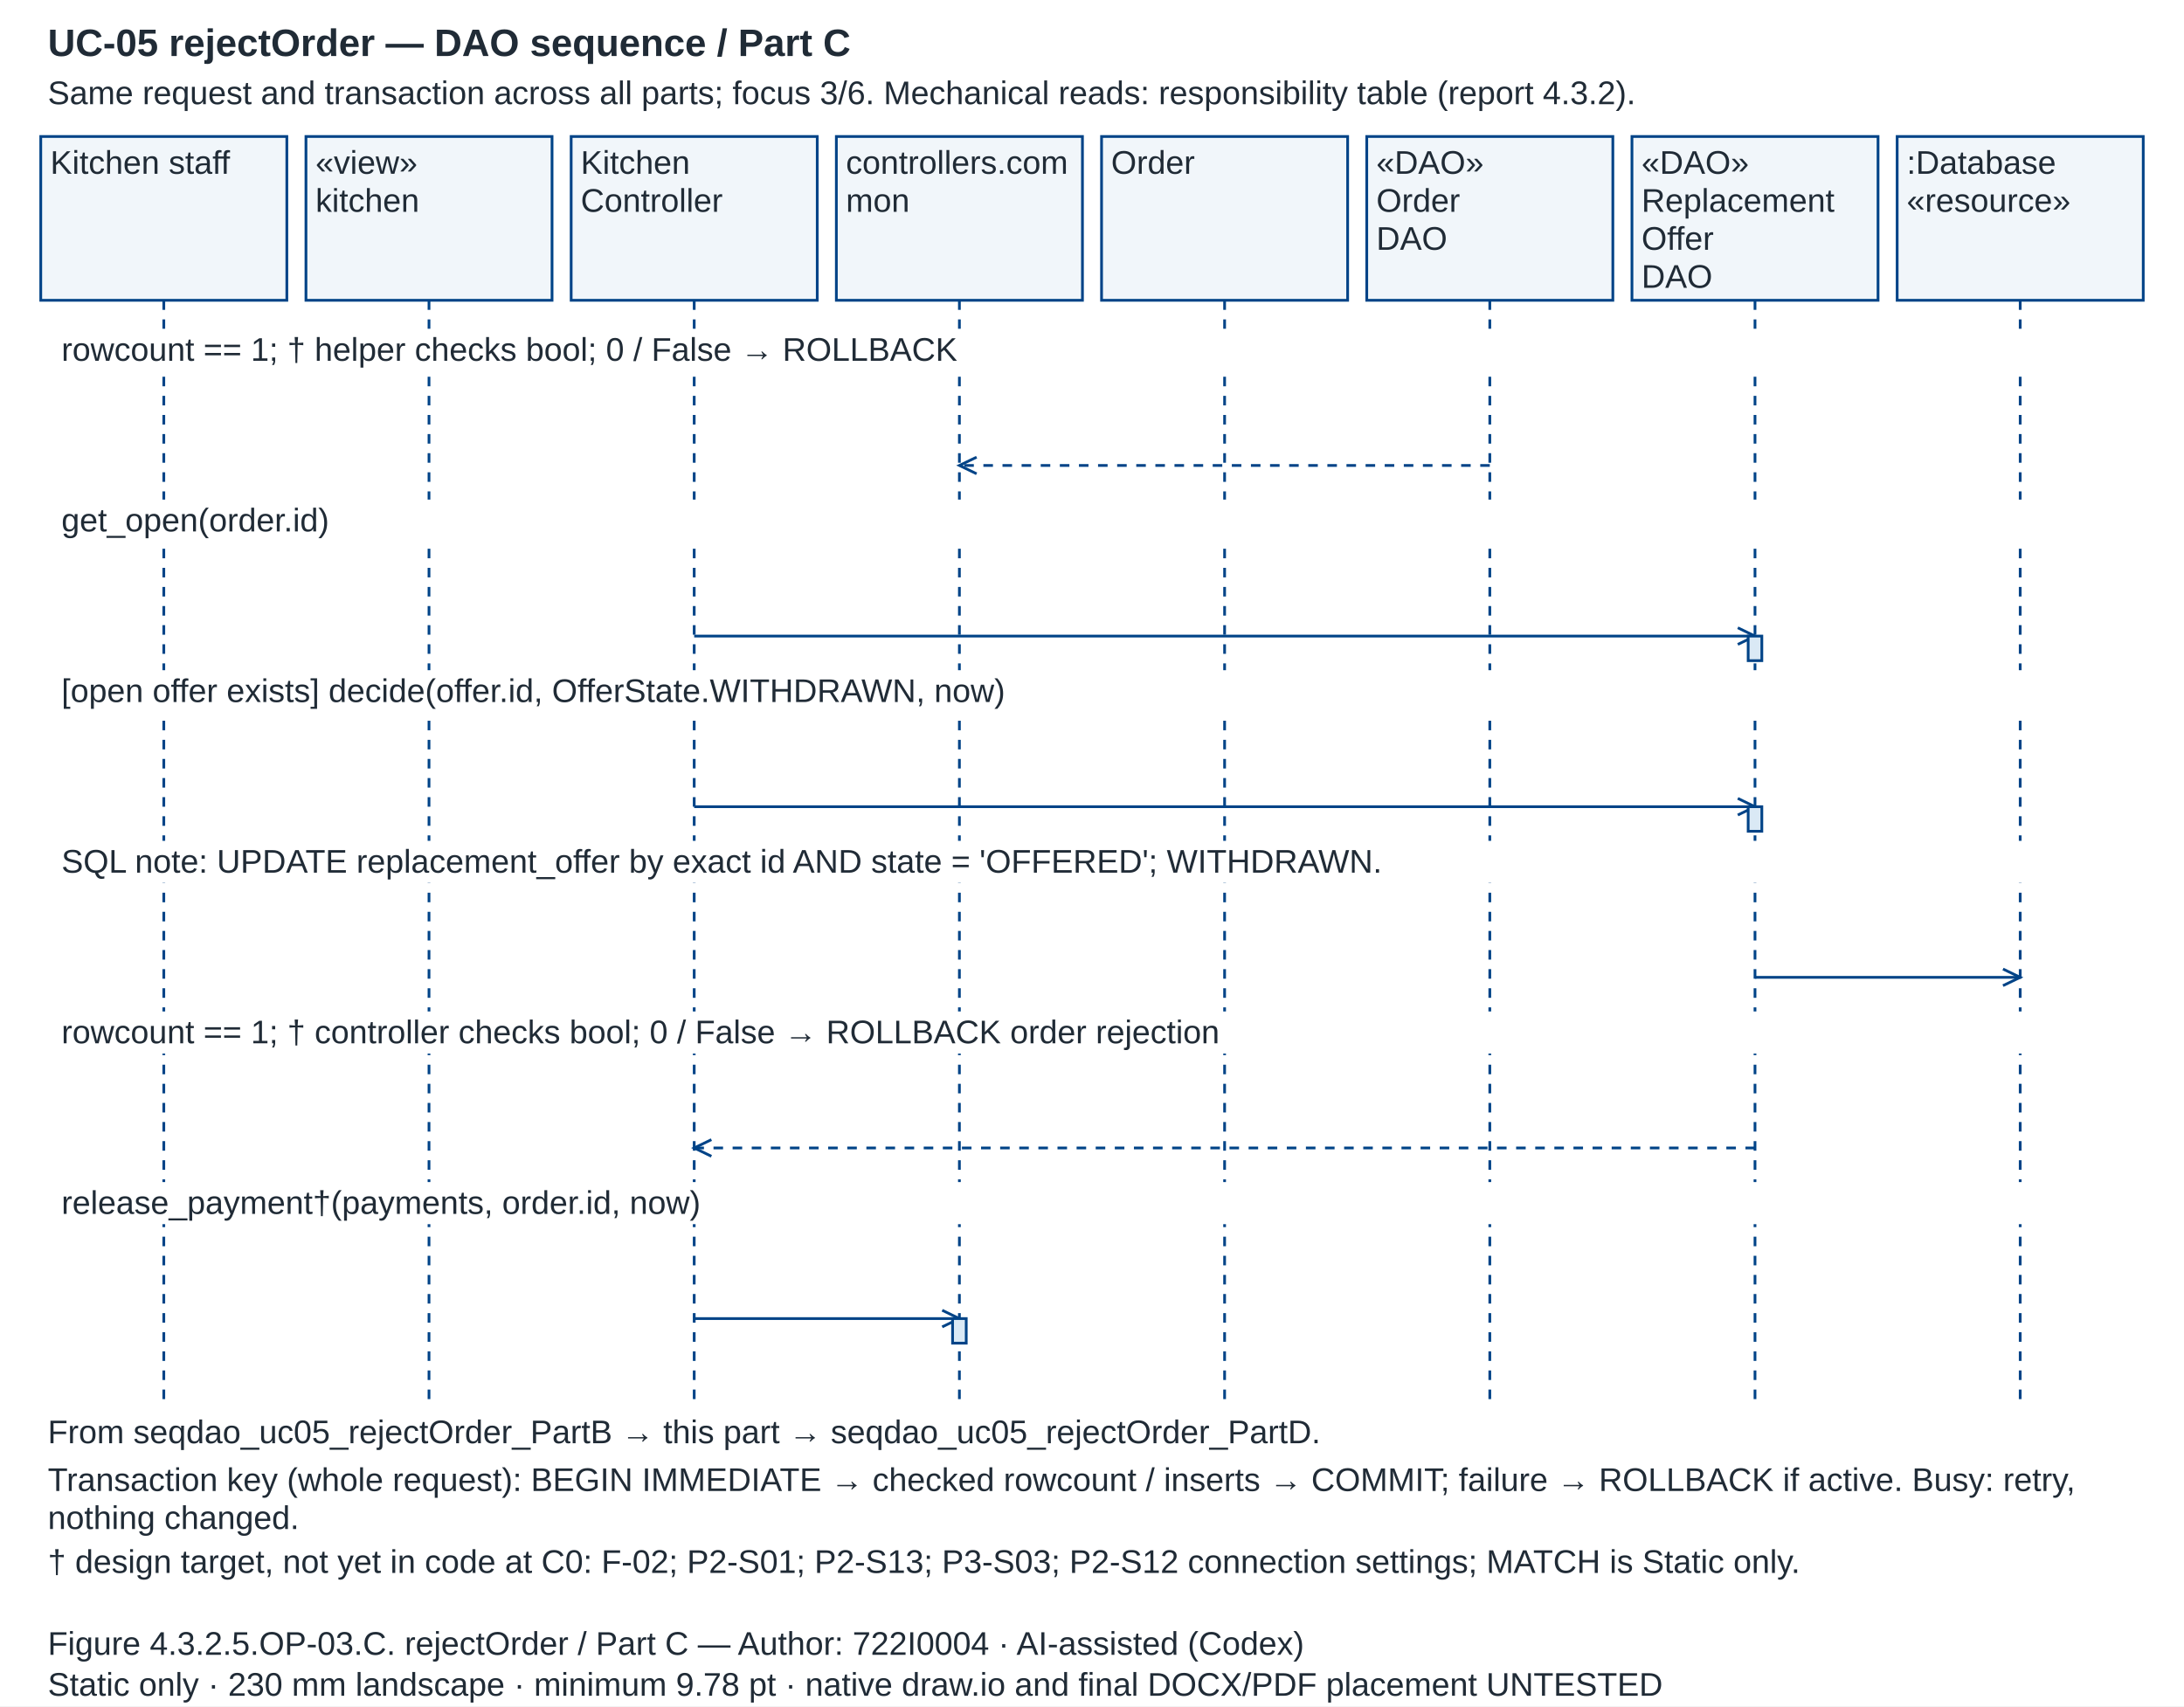
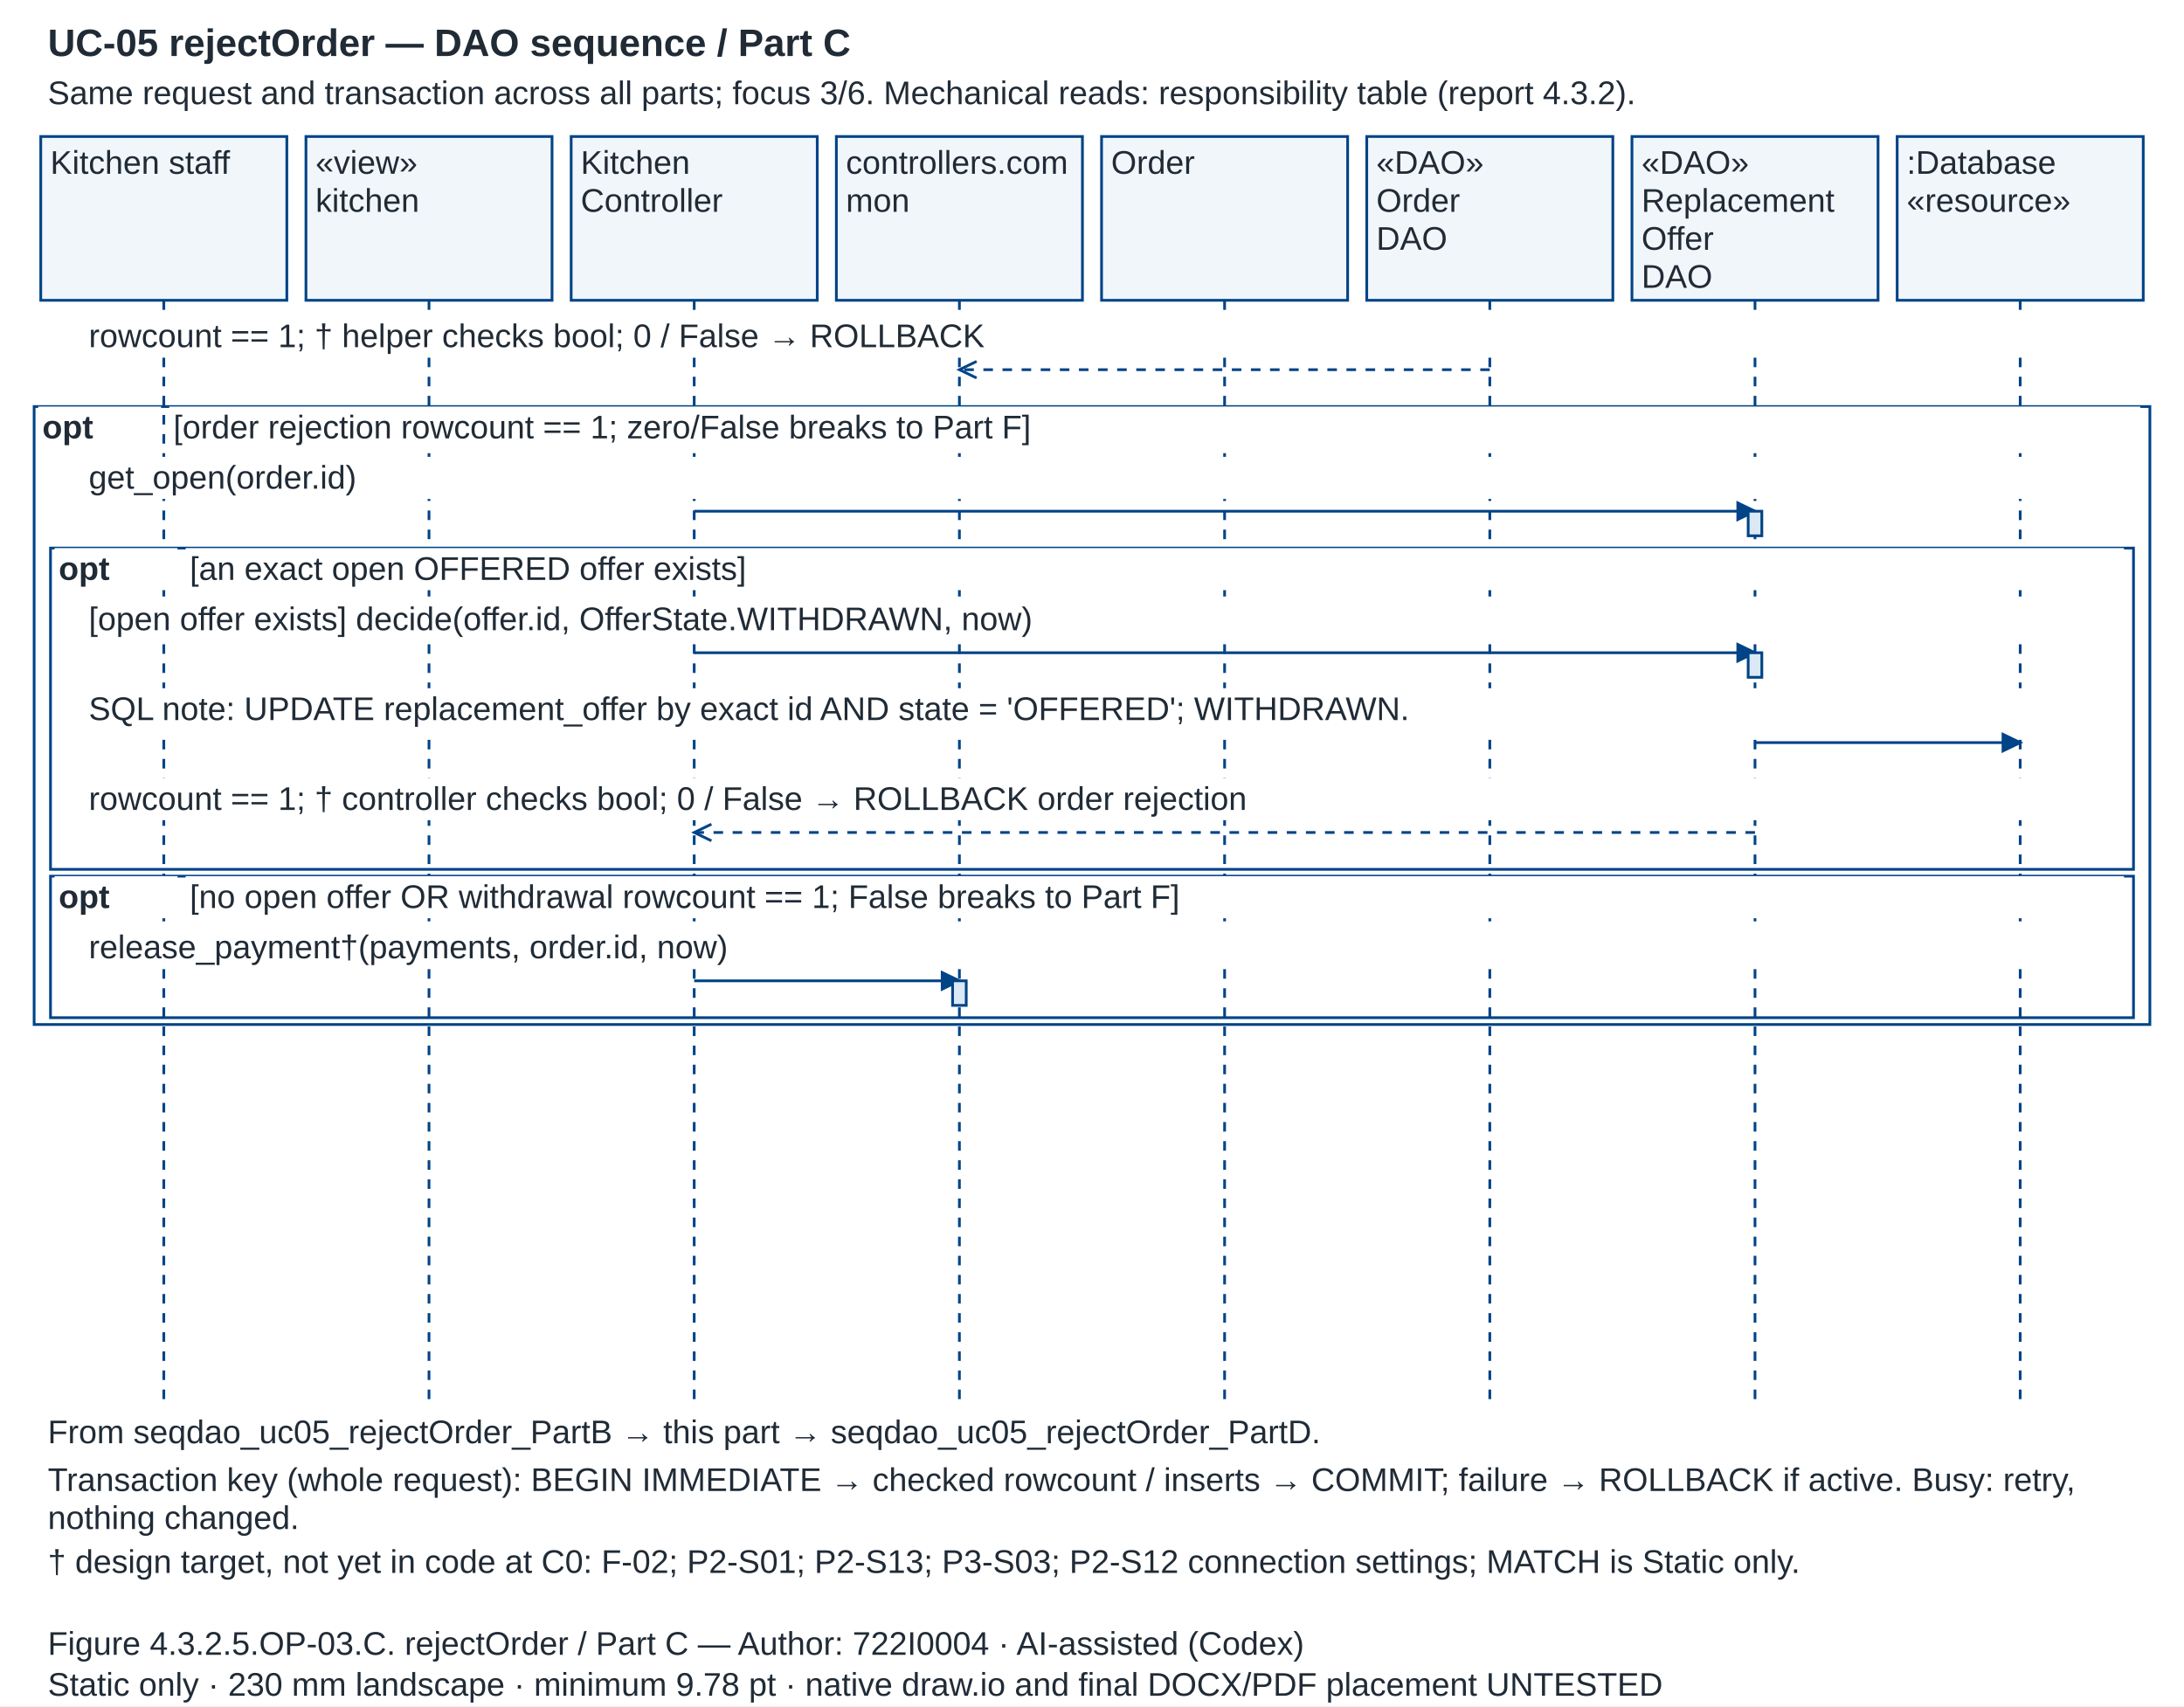
<svg xmlns="http://www.w3.org/2000/svg" width="1600" height="1250" viewBox="0 0 1600 1250">
  <rect width="100%" height="100%" fill="white" />
  <text x="35" y="41.04" font-family="Arial" font-size="28" font-weight="bold" fill="#202B36">UC-05 rejectOrder — DAO sequence / Part C</text>
  <text x="35" y="76.32" font-family="Arial" font-size="24" font-weight="normal" fill="#202B36">Same request and transaction across all parts; focus 3/6. Mechanical reads: responsibility table (report 4.3.2).</text>
+   <rect data-fragment-id="fragment_seqdao_uc05_rejectOrder_PartC_1" x="25" y="297.84" width="1550" height="452.72" fill="none" stroke="#004387" stroke-width="2" />
+   <rect data-fragment-id="fragment_seqdao_uc05_rejectOrder_PartC_2" x="37" y="401.52" width="1526" height="235.36" fill="none" stroke="#004387" stroke-width="2" />
+   <rect data-fragment-id="fragment_seqdao_uc05_rejectOrder_PartC_3" x="37" y="641.88" width="1526" height="103.68" fill="none" stroke="#004387" stroke-width="2" />
  <rect x="29.857" y="100" width="180.286" height="120" stroke="#004387" fill="#F1F6FA" stroke-width="2" />
  <text x="36.857" y="127.32" font-family="Arial" font-size="24" font-weight="normal" fill="#202B36">Kitchen staff</text>
-   <polyline points="120.0,220 120.0,1030" fill="none" stroke="#004387" stroke-width="2" stroke-dasharray="7 7" />
+   <polyline points="120.0,220 120.0,1026" fill="none" stroke="#004387" stroke-width="2" stroke-dasharray="7 7" />
  <rect x="224.143" y="100" width="180.286" height="120" stroke="#004387" fill="#F1F6FA" stroke-width="2" />
  <text x="231.143" y="127.32" font-family="Arial" font-size="24" font-weight="normal" fill="#202B36">«view»</text>
  <text x="231.143" y="155.16" font-family="Arial" font-size="24" font-weight="normal" fill="#202B36">kitchen</text>
-   <polyline points="314.286,220 314.286,1030" fill="none" stroke="#004387" stroke-width="2" stroke-dasharray="7 7" />
+   <polyline points="314.286,220 314.286,1026" fill="none" stroke="#004387" stroke-width="2" stroke-dasharray="7 7" />
  <rect x="418.429" y="100" width="180.286" height="120" stroke="#004387" fill="#F1F6FA" stroke-width="2" />
  <text x="425.429" y="127.32" font-family="Arial" font-size="24" font-weight="normal" fill="#202B36">Kitchen</text>
  <text x="425.429" y="155.16" font-family="Arial" font-size="24" font-weight="normal" fill="#202B36">Controller</text>
-   <polyline points="508.571,220 508.571,1030" fill="none" stroke="#004387" stroke-width="2" stroke-dasharray="7 7" />
+   <polyline points="508.571,220 508.571,1026" fill="none" stroke="#004387" stroke-width="2" stroke-dasharray="7 7" />
  <rect x="612.714" y="100" width="180.286" height="120" stroke="#004387" fill="#F1F6FA" stroke-width="2" />
  <text x="619.714" y="127.32" font-family="Arial" font-size="24" font-weight="normal" fill="#202B36">controllers.com</text>
  <text x="619.714" y="155.16" font-family="Arial" font-size="24" font-weight="normal" fill="#202B36">mon</text>
-   <polyline points="702.857,220 702.857,1030" fill="none" stroke="#004387" stroke-width="2" stroke-dasharray="7 7" />
+   <polyline points="702.857,220 702.857,1026" fill="none" stroke="#004387" stroke-width="2" stroke-dasharray="7 7" />
  <rect x="807.0" y="100" width="180.286" height="120" stroke="#004387" fill="#F1F6FA" stroke-width="2" />
  <text x="814.0" y="127.32" font-family="Arial" font-size="24" font-weight="normal" fill="#202B36">Order</text>
-   <polyline points="897.143,220 897.143,1030" fill="none" stroke="#004387" stroke-width="2" stroke-dasharray="7 7" />
+   <polyline points="897.143,220 897.143,1026" fill="none" stroke="#004387" stroke-width="2" stroke-dasharray="7 7" />
  <rect x="1001.286" y="100" width="180.286" height="120" stroke="#004387" fill="#F1F6FA" stroke-width="2" />
  <text x="1008.286" y="127.32" font-family="Arial" font-size="24" font-weight="normal" fill="#202B36">«DAO»</text>
  <text x="1008.286" y="155.16" font-family="Arial" font-size="24" font-weight="normal" fill="#202B36">Order</text>
  <text x="1008.286" y="183.0" font-family="Arial" font-size="24" font-weight="normal" fill="#202B36">DAO</text>
-   <polyline points="1091.429,220 1091.429,1030" fill="none" stroke="#004387" stroke-width="2" stroke-dasharray="7 7" />
+   <polyline points="1091.429,220 1091.429,1026" fill="none" stroke="#004387" stroke-width="2" stroke-dasharray="7 7" />
  <rect x="1195.571" y="100" width="180.286" height="120" stroke="#004387" fill="#F1F6FA" stroke-width="2" />
  <text x="1202.571" y="127.32" font-family="Arial" font-size="24" font-weight="normal" fill="#202B36">«DAO»</text>
  <text x="1202.571" y="155.16" font-family="Arial" font-size="24" font-weight="normal" fill="#202B36">Replacement</text>
  <text x="1202.571" y="183.0" font-family="Arial" font-size="24" font-weight="normal" fill="#202B36">Offer</text>
  <text x="1202.571" y="210.84" font-family="Arial" font-size="24" font-weight="normal" fill="#202B36">DAO</text>
-   <polyline points="1285.714,220 1285.714,1030" fill="none" stroke="#004387" stroke-width="2" stroke-dasharray="7 7" />
+   <polyline points="1285.714,220 1285.714,1026" fill="none" stroke="#004387" stroke-width="2" stroke-dasharray="7 7" />
  <rect x="1389.857" y="100" width="180.286" height="120" stroke="#004387" fill="#F1F6FA" stroke-width="2" />
  <text x="1396.857" y="127.32" font-family="Arial" font-size="24" font-weight="normal" fill="#202B36">:Database</text>
  <text x="1396.857" y="155.16" font-family="Arial" font-size="24" font-weight="normal" fill="#202B36">«resource»</text>
-   <polyline points="1480.0,220 1480.0,1030" fill="none" stroke="#004387" stroke-width="2" stroke-dasharray="7 7" />
-   <rect x="42" y="241" width="1516" height="30.84" fill="white" />
-   <text x="45" y="264.32" font-family="Arial" font-size="24" font-weight="normal" fill="#202B36">rowcount == 1; † helper checks bool; 0 / False → ROLLBACK</text>
-   <polyline points="1091.429,341 702.857,341" fill="none" stroke="#004387" stroke-width="2" stroke-dasharray="7 7" />
-   <polyline points="715.463,334.91 702.857,341 715.463,347.09" fill="none" stroke="#004387" stroke-width="2" />
-   <rect x="42" y="366" width="1516" height="30.84" fill="white" />
-   <text x="45" y="389.32" font-family="Arial" font-size="24" font-weight="normal" fill="#202B36">get_open(order.id)</text>
-   <polyline points="508.571,466 1285.714,466" fill="none" stroke="#004387" stroke-width="2" />
-   <polyline points="1273.108,472.09 1285.714,466 1273.108,459.91" fill="none" stroke="#004387" stroke-width="2" />
-   <rect x="1280.714" y="466" width="10" height="18" stroke="#004387" fill="#DAE9F5" stroke-width="2" />
-   <rect x="42" y="491" width="1516" height="30.84" fill="white" />
-   <text x="45" y="514.32" font-family="Arial" font-size="24" font-weight="normal" fill="#202B36">[open offer exists] decide(offer.id, OfferState.WITHDRAWN, now)</text>
-   <polyline points="508.571,591 1285.714,591" fill="none" stroke="#004387" stroke-width="2" />
-   <polyline points="1273.108,597.09 1285.714,591 1273.108,584.91" fill="none" stroke="#004387" stroke-width="2" />
-   <rect x="1280.714" y="591" width="10" height="18" stroke="#004387" fill="#DAE9F5" stroke-width="2" />
-   <rect x="42" y="616" width="1516" height="30.84" fill="white" />
-   <text x="45" y="639.32" font-family="Arial" font-size="24" font-weight="normal" fill="#202B36">SQL note: UPDATE replacement_offer by exact id AND state = 'OFFERED'; WITHDRAWN.</text>
-   <polyline points="1285.714,716 1480.0,716" fill="none" stroke="#004387" stroke-width="2" />
-   <polyline points="1467.394,722.09 1480.0,716 1467.394,709.91" fill="none" stroke="#004387" stroke-width="2" />
-   <rect x="42" y="741" width="1516" height="30.84" fill="white" />
-   <text x="45" y="764.32" font-family="Arial" font-size="24" font-weight="normal" fill="#202B36">rowcount == 1; † controller checks bool; 0 / False → ROLLBACK order rejection</text>
-   <polyline points="1285.714,841 508.571,841" fill="none" stroke="#004387" stroke-width="2" stroke-dasharray="7 7" />
-   <polyline points="521.178,834.91 508.571,841 521.178,847.09" fill="none" stroke="#004387" stroke-width="2" />
-   <rect x="42" y="866" width="1516" height="30.84" fill="white" />
-   <text x="45" y="889.32" font-family="Arial" font-size="24" font-weight="normal" fill="#202B36">release_payment†(payments, order.id, now)</text>
-   <polyline points="508.571,966 702.857,966" fill="none" stroke="#004387" stroke-width="2" />
-   <polyline points="690.251,972.09 702.857,966 690.251,959.91" fill="none" stroke="#004387" stroke-width="2" />
-   <rect x="697.857" y="966" width="10" height="18" stroke="#004387" fill="#DAE9F5" stroke-width="2" />
+   <polyline points="1480.0,220 1480.0,1026" fill="none" stroke="#004387" stroke-width="2" stroke-dasharray="7 7" />
+   <rect x="28" y="297.84" width="90" height="30.84" fill="white" />
+   <text x="31" y="321.16" font-family="Arial" font-size="24" font-weight="bold" fill="#202B36">opt</text>
+   <rect x="124" y="297.84" width="1444" height="30.84" fill="white" />
+   <text x="127" y="321.16" font-family="Arial" font-size="24" font-weight="normal" fill="#202B36">[order rejection rowcount == 1; zero/False breaks to Part F]</text>
+   <rect x="40" y="401.52" width="90" height="30.84" fill="white" />
+   <text x="43" y="424.84" font-family="Arial" font-size="24" font-weight="bold" fill="#202B36">opt</text>
+   <rect x="136" y="401.52" width="1420" height="30.84" fill="white" />
+   <text x="139" y="424.84" font-family="Arial" font-size="24" font-weight="normal" fill="#202B36">[an exact open OFFERED offer exists]</text>
+   <rect x="40" y="641.88" width="90" height="30.84" fill="white" />
+   <text x="43" y="665.2" font-family="Arial" font-size="24" font-weight="bold" fill="#202B36">opt</text>
+   <rect x="136" y="641.88" width="1420" height="30.84" fill="white" />
+   <text x="139" y="665.2" font-family="Arial" font-size="24" font-weight="normal" fill="#202B36">[no open offer OR withdrawal rowcount == 1; False breaks to Part F]</text>
+   <rect x="62" y="231" width="1476" height="30.84" fill="white" />
+   <text x="65" y="254.32" font-family="Arial" font-size="24" font-weight="normal" fill="#202B36">rowcount == 1; † helper checks bool; 0 / False → ROLLBACK</text>
+   <polyline points="1091.429,270.84 702.857,270.84" fill="none" stroke="#004387" stroke-width="2" stroke-dasharray="7 7" />
+   <polyline data-edge-head="message0" points="715.463,264.75 702.857,270.84 715.463,276.93" fill="none" stroke="#004387" stroke-width="2" />
+   <rect x="62" y="334.68" width="1476" height="30.84" fill="white" />
+   <text x="65" y="358" font-family="Arial" font-size="24" font-weight="normal" fill="#202B36">get_open(order.id)</text>
+   <polyline points="508.571,374.52 1285.714,374.52" fill="none" stroke="#004387" stroke-width="2" />
+   <polygon data-edge-head="message1" points="1273.108,380.61 1285.714,374.52 1273.108,368.43" fill="#004387" stroke="#004387" stroke-width="2" />
+   <rect x="1280.714" y="374.52" width="10" height="18" stroke="#004387" fill="#DAE9F5" stroke-width="2" />
+   <rect x="62" y="438.36" width="1476" height="30.84" fill="white" />
+   <text x="65" y="461.68" font-family="Arial" font-size="24" font-weight="normal" fill="#202B36">[open offer exists] decide(offer.id, OfferState.WITHDRAWN, now)</text>
+   <polyline points="508.571,478.2 1285.714,478.2" fill="none" stroke="#004387" stroke-width="2" />
+   <polygon data-edge-head="message2" points="1273.108,484.29 1285.714,478.2 1273.108,472.11" fill="#004387" stroke="#004387" stroke-width="2" />
+   <rect x="1280.714" y="478.2" width="10" height="18" stroke="#004387" fill="#DAE9F5" stroke-width="2" />
+   <rect x="62" y="504.2" width="1476" height="30.84" fill="white" />
+   <text x="65" y="527.52" font-family="Arial" font-size="24" font-weight="normal" fill="#202B36">SQL note: UPDATE replacement_offer by exact id AND state = 'OFFERED'; WITHDRAWN.</text>
+   <polyline points="1285.714,544.04 1480.0,544.04" fill="none" stroke="#004387" stroke-width="2" />
+   <polygon data-edge-head="message3" points="1467.394,550.13 1480.0,544.04 1467.394,537.95" fill="#004387" stroke="#004387" stroke-width="2" />
+   <rect x="62" y="570.04" width="1476" height="30.84" fill="white" />
+   <text x="65" y="593.36" font-family="Arial" font-size="24" font-weight="normal" fill="#202B36">rowcount == 1; † controller checks bool; 0 / False → ROLLBACK order rejection</text>
+   <polyline points="1285.714,609.88 508.571,609.88" fill="none" stroke="#004387" stroke-width="2" stroke-dasharray="7 7" />
+   <polyline data-edge-head="message4" points="521.178,603.79 508.571,609.88 521.178,615.97" fill="none" stroke="#004387" stroke-width="2" />
+   <rect x="62" y="678.72" width="1476" height="30.84" fill="white" />
+   <text x="65" y="702.04" font-family="Arial" font-size="24" font-weight="normal" fill="#202B36">release_payment†(payments, order.id, now)</text>
+   <polyline points="508.571,718.56 702.857,718.56" fill="none" stroke="#004387" stroke-width="2" />
+   <polygon data-edge-head="message5" points="690.251,724.65 702.857,718.56 690.251,712.47" fill="#004387" stroke="#004387" stroke-width="2" />
+   <rect x="697.857" y="718.56" width="10" height="18" stroke="#004387" fill="#DAE9F5" stroke-width="2" />
  <text x="35" y="1057.32" font-family="Arial" font-size="24" font-weight="normal" fill="#202B36">From seqdao_uc05_rejectOrder_PartB → this part → seqdao_uc05_rejectOrder_PartD.</text>
  <text x="35" y="1092.32" font-family="Arial" font-size="24" font-weight="normal" fill="#202B36">Transaction key (whole request): BEGIN IMMEDIATE → checked rowcount / inserts → COMMIT; failure → ROLLBACK if active. Busy: retry,</text>
  <text x="35" y="1120.16" font-family="Arial" font-size="24" font-weight="normal" fill="#202B36">nothing changed.</text>
  <text x="35" y="1152.32" font-family="Arial" font-size="24" font-weight="normal" fill="#202B36">† design target, not yet in code at C0: F-02; P2-S01; P2-S13; P3-S03; P2-S12 connection settings; MATCH is Static only.</text>
  <text x="35" y="1212.32" font-family="Arial" font-size="24" font-weight="normal" fill="#202B36">Figure 4.3.2.5.OP-03.C. rejectOrder / Part C — Author: 722I0004 · AI-assisted (Codex)</text>
  <text x="35" y="1242.32" font-family="Arial" font-size="24" font-weight="normal" fill="#202B36">Static only · 230 mm landscape · minimum 9.78 pt · native draw.io and final DOCX/PDF placement UNTESTED</text>
</svg>
